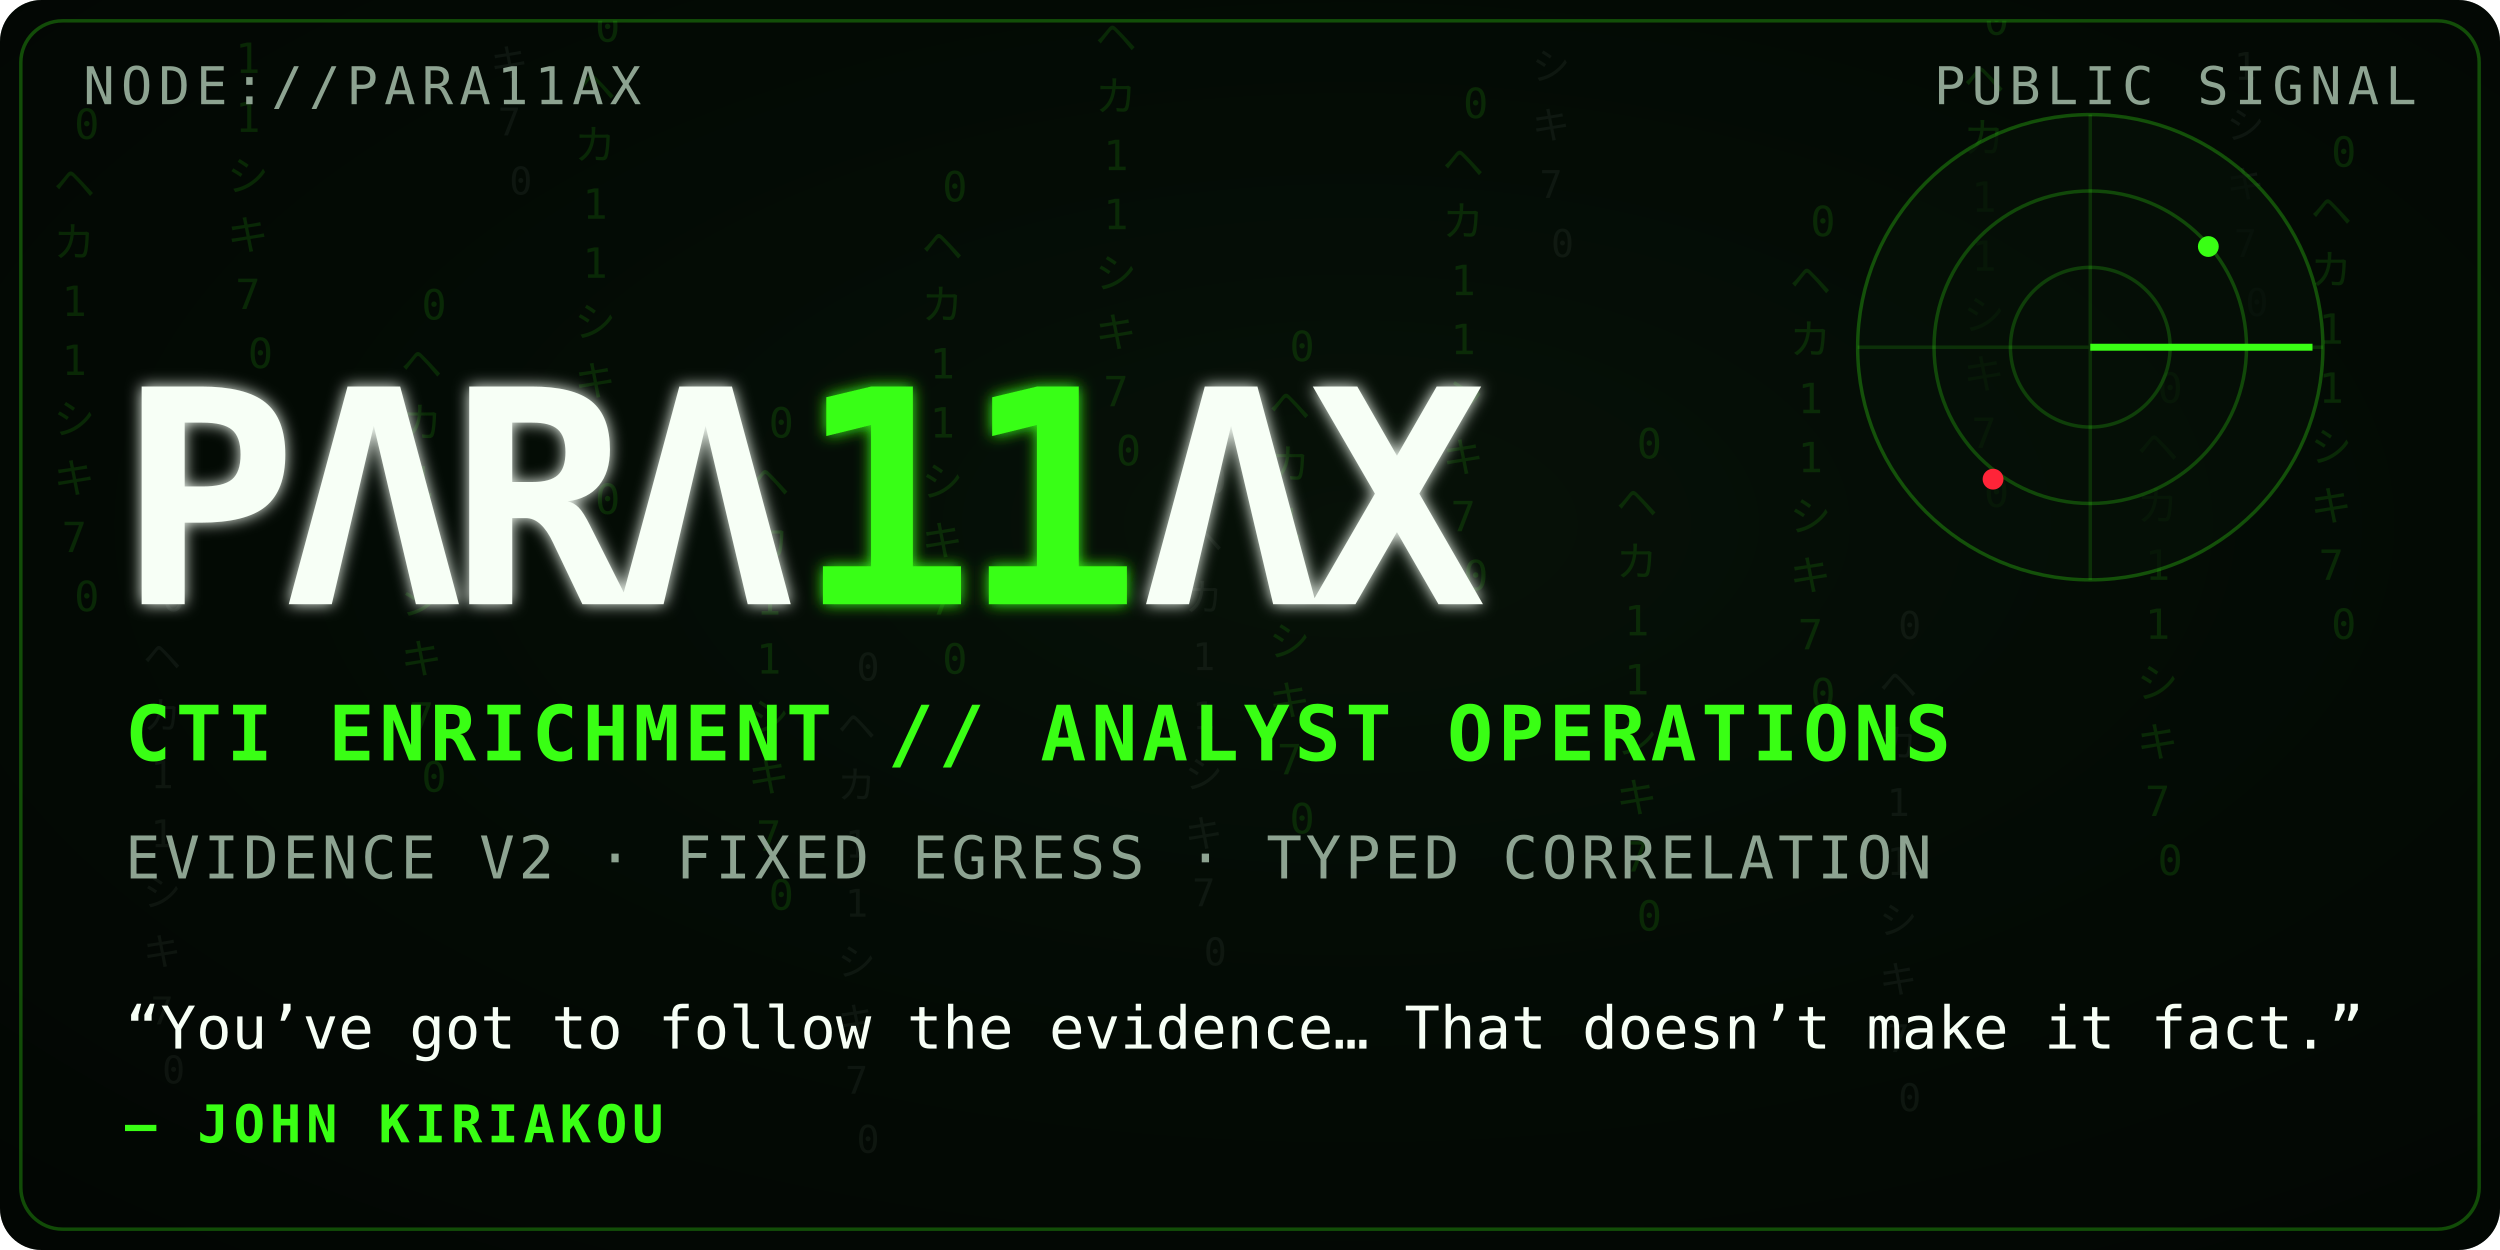
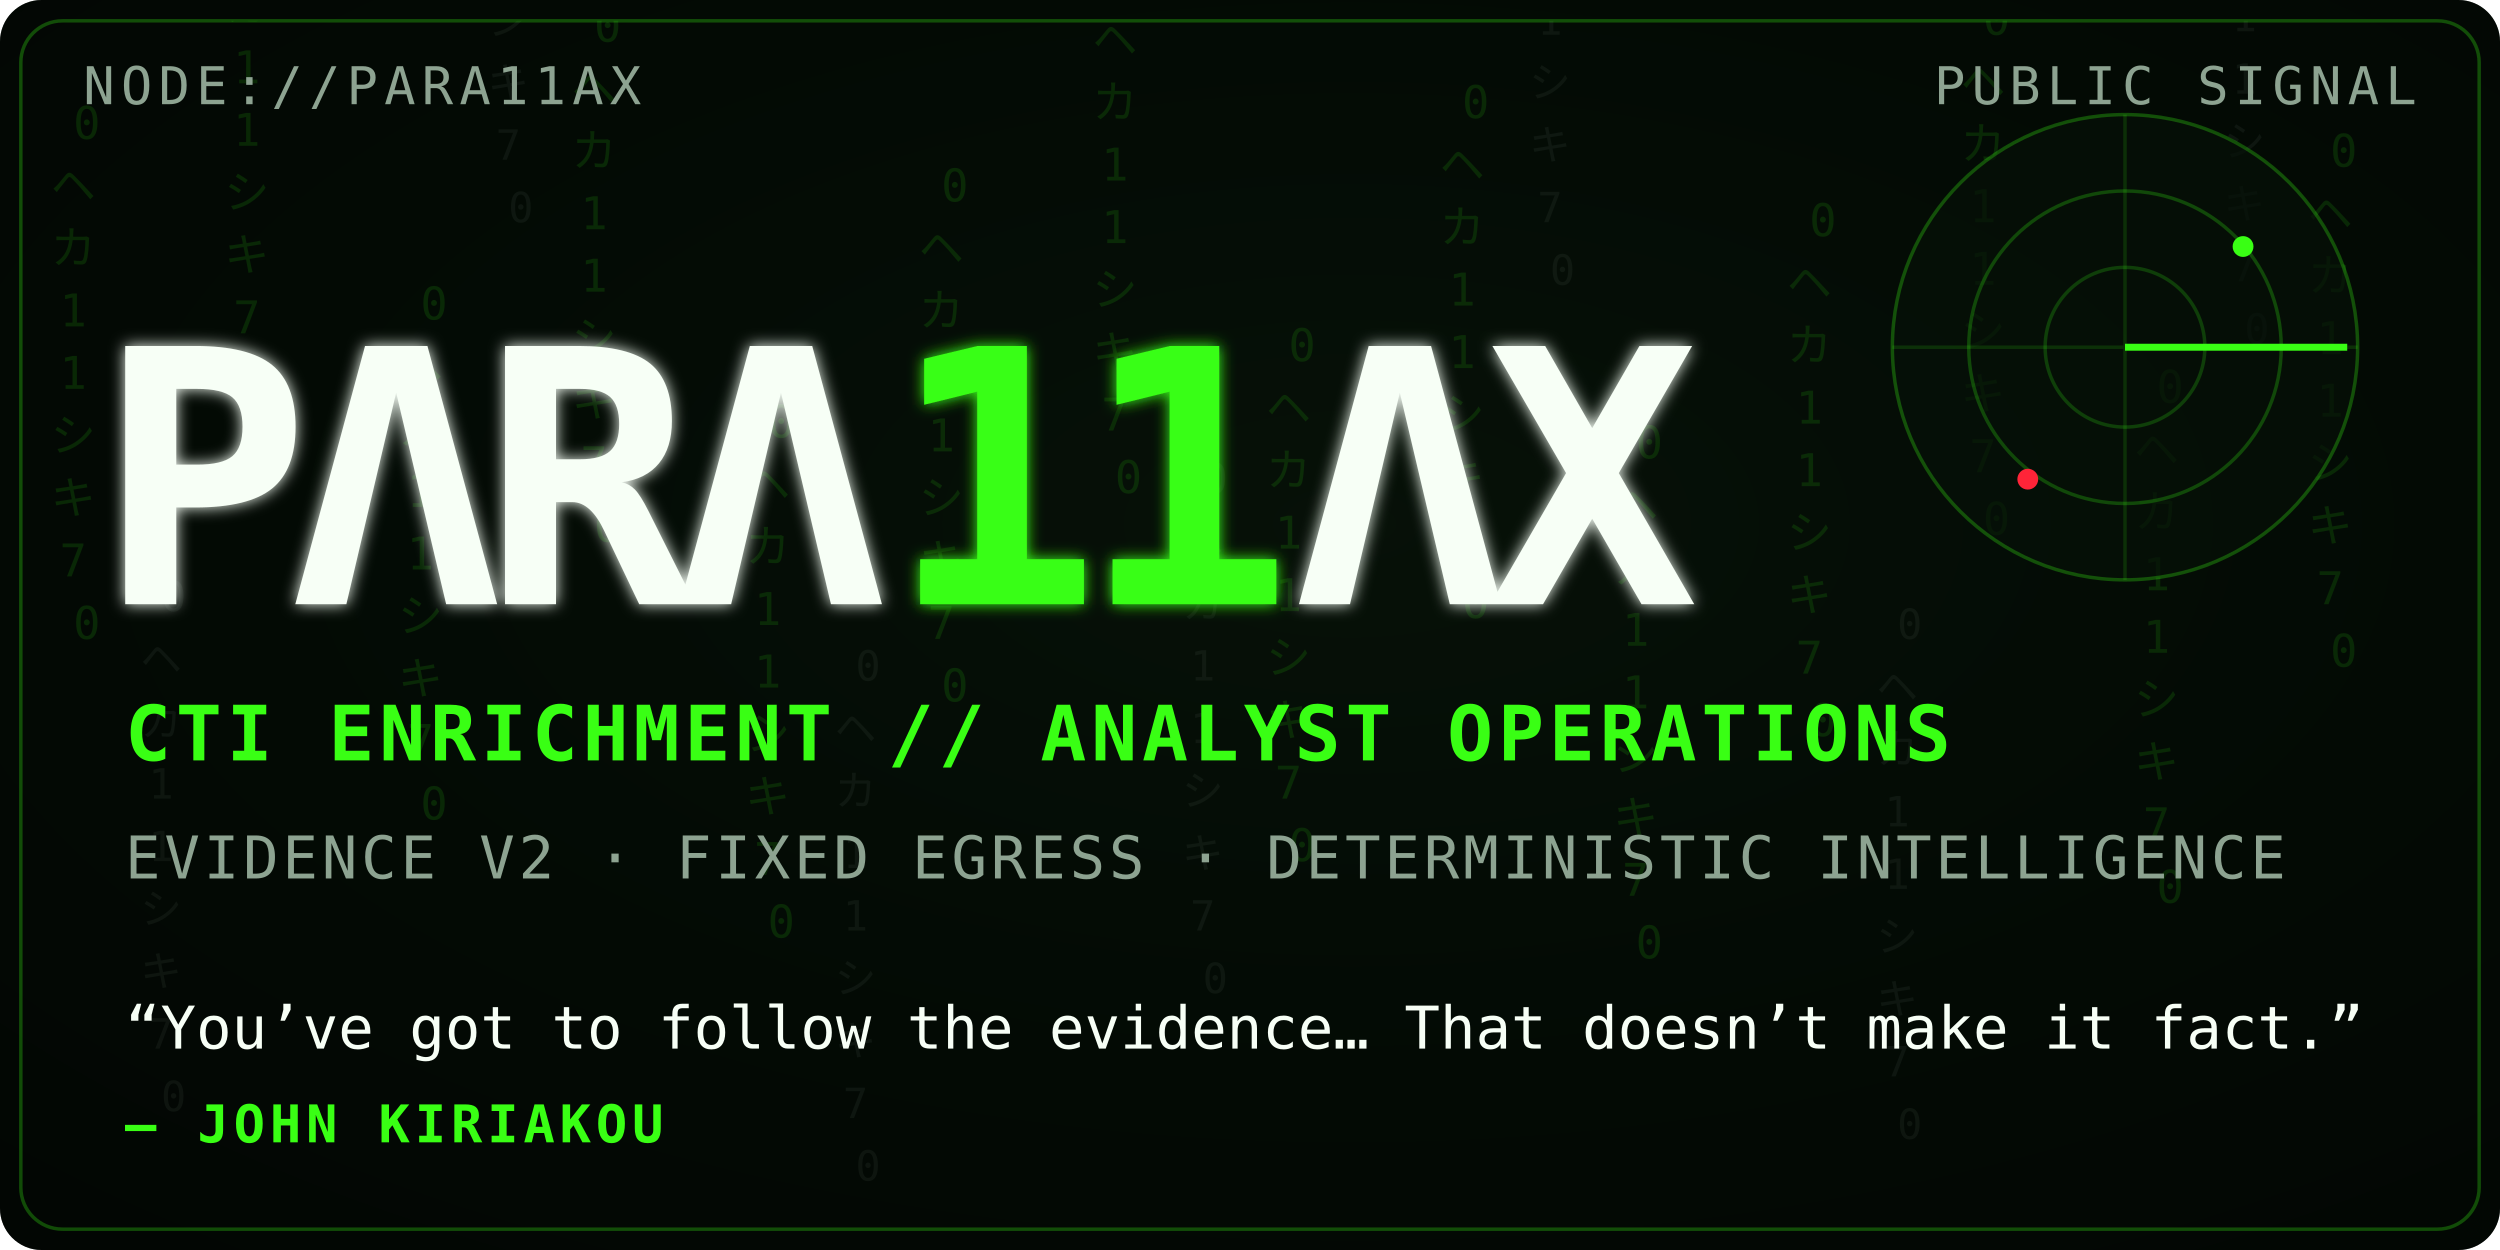
<svg xmlns="http://www.w3.org/2000/svg" viewBox="0 0 720 360" role="img" aria-labelledby="t d">
  <defs>
    <radialGradient id="bg" cx="54%" cy="42%" r="90%">
      <stop stop-color="#0b1c0d" />
      <stop offset=".48" stop-color="#031006" />
      <stop offset="1" stop-color="#020403" />
    </radialGradient>
    <filter id="g">
      <feGaussianBlur stdDeviation="2.2" result="b" />
      <feMerge>
        <feMergeNode in="b" />
        <feMergeNode in="SourceGraphic" />
      </feMerge>
    </filter>
    <clipPath id="f">
      <rect x="6" y="6" width="708" height="348" rx="12" />
    </clipPath>
-     <style>.m{font-family:ui-monospace,SFMono-Regular,Menlo,Consolas,monospace}.r{font-family:ui-monospace,SFMono-Regular,Menlo,Consolas,monospace;font-size:12px;fill:#39FF14;fill-opacity:.24}.r2{font-family:ui-monospace,SFMono-Regular,Menlo,Consolas,monospace;font-size:11px;fill:#8DA391;fill-opacity:.16}</style>
+     <style>.m{font-family:ui-monospace,SFMono-Regular,Menlo,Consolas,monospace}.r{font-family:ui-monospace,SFMono-Regular,Menlo,Consolas,monospace;font-size:13px;fill:#39FF14;fill-opacity:.24}.r2{font-family:ui-monospace,SFMono-Regular,Menlo,Consolas,monospace;font-size:12px;fill:#8DA391;fill-opacity:.16}</style>
    <g id="c">
-       <text text-anchor="middle">0<tspan x="0" dy="17">ヘ</tspan>
-         <tspan x="0" dy="17">カ</tspan>
-         <tspan x="0" dy="17">1</tspan>
-         <tspan x="0" dy="17">1</tspan>
-         <tspan x="0" dy="17">シ</tspan>
-         <tspan x="0" dy="17">キ</tspan>
-         <tspan x="0" dy="17">7</tspan>
-         <tspan x="0" dy="17">0</tspan>
+       <text text-anchor="middle">0<tspan x="0" dy="18">ヘ</tspan>
+         <tspan x="0" dy="18">カ</tspan>
+         <tspan x="0" dy="18">1</tspan>
+         <tspan x="0" dy="18">1</tspan>
+         <tspan x="0" dy="18">シ</tspan>
+         <tspan x="0" dy="18">キ</tspan>
+         <tspan x="0" dy="18">7</tspan>
+         <tspan x="0" dy="18">0</tspan>
      </text>
    </g>
  </defs>
  <rect width="720" height="360" rx="12" fill="url(#bg)" />
  <g clip-path="url(#f)">
    <g class="r">
      <g transform="translate(25 40)">
        <use href="#c" />
        <animateTransform attributeName="transform" type="translate" values="25,-120;25,480" dur="20s" repeatCount="indefinite" />
      </g>
      <g transform="translate(75 -30)">
        <use href="#c" />
        <animateTransform attributeName="transform" type="translate" values="75,-260;75,340" dur="23s" repeatCount="indefinite" />
      </g>
      <g transform="translate(125 92)">
        <use href="#c" />
        <animateTransform attributeName="transform" type="translate" values="125,-180;125,420" dur="19s" repeatCount="indefinite" />
      </g>
      <g transform="translate(175 12)">
        <use href="#c" />
        <animateTransform attributeName="transform" type="translate" values="175,-300;175,300" dur="24s" repeatCount="indefinite" />
      </g>
      <g transform="translate(225 126)">
        <use href="#c" />
        <animateTransform attributeName="transform" type="translate" values="225,-150;225,450" dur="21s" repeatCount="indefinite" />
      </g>
      <g transform="translate(275 58)">
        <use href="#c" />
        <animateTransform attributeName="transform" type="translate" values="275,-250;275,350" dur="20s" repeatCount="indefinite" />
      </g>
      <g transform="translate(325 -2)">
        <use href="#c" />
        <animateTransform attributeName="transform" type="translate" values="325,-190;325,410" dur="22s" repeatCount="indefinite" />
      </g>
      <g transform="translate(375 104)">
        <use href="#c" />
        <animateTransform attributeName="transform" type="translate" values="375,-280;375,320" dur="25s" repeatCount="indefinite" />
      </g>
      <g transform="translate(425 34)">
        <use href="#c" />
        <animateTransform attributeName="transform" type="translate" values="425,-160;425,440" dur="20.5s" repeatCount="indefinite" />
      </g>
      <g transform="translate(475 132)">
        <use href="#c" />
        <animateTransform attributeName="transform" type="translate" values="475,-240;475,360" dur="22.5s" repeatCount="indefinite" />
      </g>
      <g transform="translate(525 68)">
        <use href="#c" />
        <animateTransform attributeName="transform" type="translate" values="525,-300;525,300" dur="24.5s" repeatCount="indefinite" />
      </g>
      <g transform="translate(575 10)">
        <use href="#c" />
        <animateTransform attributeName="transform" type="translate" values="575,-180;575,420" dur="20.5s" repeatCount="indefinite" />
      </g>
      <g transform="translate(625 116)">
        <use href="#c" />
        <animateTransform attributeName="transform" type="translate" values="625,-260;625,340" dur="23.5s" repeatCount="indefinite" />
      </g>
      <g transform="translate(675 48)">
        <use href="#c" />
        <animateTransform attributeName="transform" type="translate" values="675,-150;675,450" dur="21.5s" repeatCount="indefinite" />
      </g>
    </g>
    <g class="r2">
      <g transform="translate(50 176)">
        <use href="#c" />
      </g>
      <g transform="translate(150 -80)">
        <use href="#c" />
      </g>
      <g transform="translate(250 196)">
        <use href="#c" />
      </g>
      <g transform="translate(350 142)">
        <use href="#c" />
      </g>
      <g transform="translate(450 -62)">
        <use href="#c" />
      </g>
      <g transform="translate(550 184)">
        <use href="#c" />
      </g>
      <g transform="translate(650 -45)">
        <use href="#c" />
      </g>
    </g>
  </g>
  <rect width="720" height="360" rx="12" fill="#020403" opacity=".48" />
  <g class="m" font-size="15" letter-spacing="1.8" fill="#8DA391">
    <text x="24" y="30">NODE://PARA11AX</text>
    <text x="696" y="30" text-anchor="end">PUBLIC SIGNAL</text>
  </g>
-   <g data-radar="ppi" transform="translate(602 100)" class="m">
+   <g data-radar="ppi" transform="translate(612 100)" class="m">
    <circle r="67" fill="#061008" fill-opacity=".7" stroke="#39FF14" stroke-opacity=".28" />
    <circle r="45" fill="none" stroke="#39FF14" stroke-opacity=".24" />
    <circle r="23" fill="none" stroke="#39FF14" stroke-opacity=".2" />
    <path d="M-67 0H67M0-67V67" stroke="#39FF14" stroke-opacity=".14" />
    <path d="M0 0H64" stroke="#39FF14" stroke-width="2">
      <animateTransform attributeName="transform" type="rotate" from="0" to="360" dur="18s" repeatCount="indefinite" />
    </path>
    <circle cx="34" cy="-29" r="3" fill="#39FF14" />
    <circle cx="-28" cy="38" r="3" fill="#FF2438" />
  </g>
-   <text x="34" y="174" class="m" font-size="86" font-weight="900" letter-spacing="-4" fill="#F7FFF6" filter="url(#g)">PΛRΛ<tspan fill="#39FF14">11</tspan>ΛX</text>
+   <text x="28" y="174" class="m" font-size="102" font-weight="900" letter-spacing="-6" fill="#F7FFF6" filter="url(#g)">PΛRΛ<tspan fill="#39FF14">11</tspan>ΛX</text>
  <text x="36" y="219" class="m" font-size="22" font-weight="800" letter-spacing="1.4" fill="#39FF14">CTI ENRICHMENT // ANALYST OPERATIONS</text>
-   <text x="36" y="253" class="m" font-size="17" letter-spacing="1.1" fill="#8DA391">EVIDENCE V2 · FIXED EGRESS · TYPED CORRELATION</text>
+   <text x="36" y="253" class="m" font-size="17" letter-spacing="1.1" fill="#8DA391">EVIDENCE V2 · FIXED EGRESS · DETERMINISTIC INTELLIGENCE</text>
  <text x="36" y="302" class="m" font-size="17" fill="#F7FFF6">“You’ve got to follow the evidence… That doesn’t make it fact.”</text>
  <text x="36" y="329" class="m" font-size="15" font-weight="800" letter-spacing="1.4" fill="#39FF14">— JOHN KIRIAKOU</text>
  <rect x="6" y="6" width="708" height="348" rx="12" fill="none" stroke="#39FF14" stroke-opacity=".28" />
</svg>
